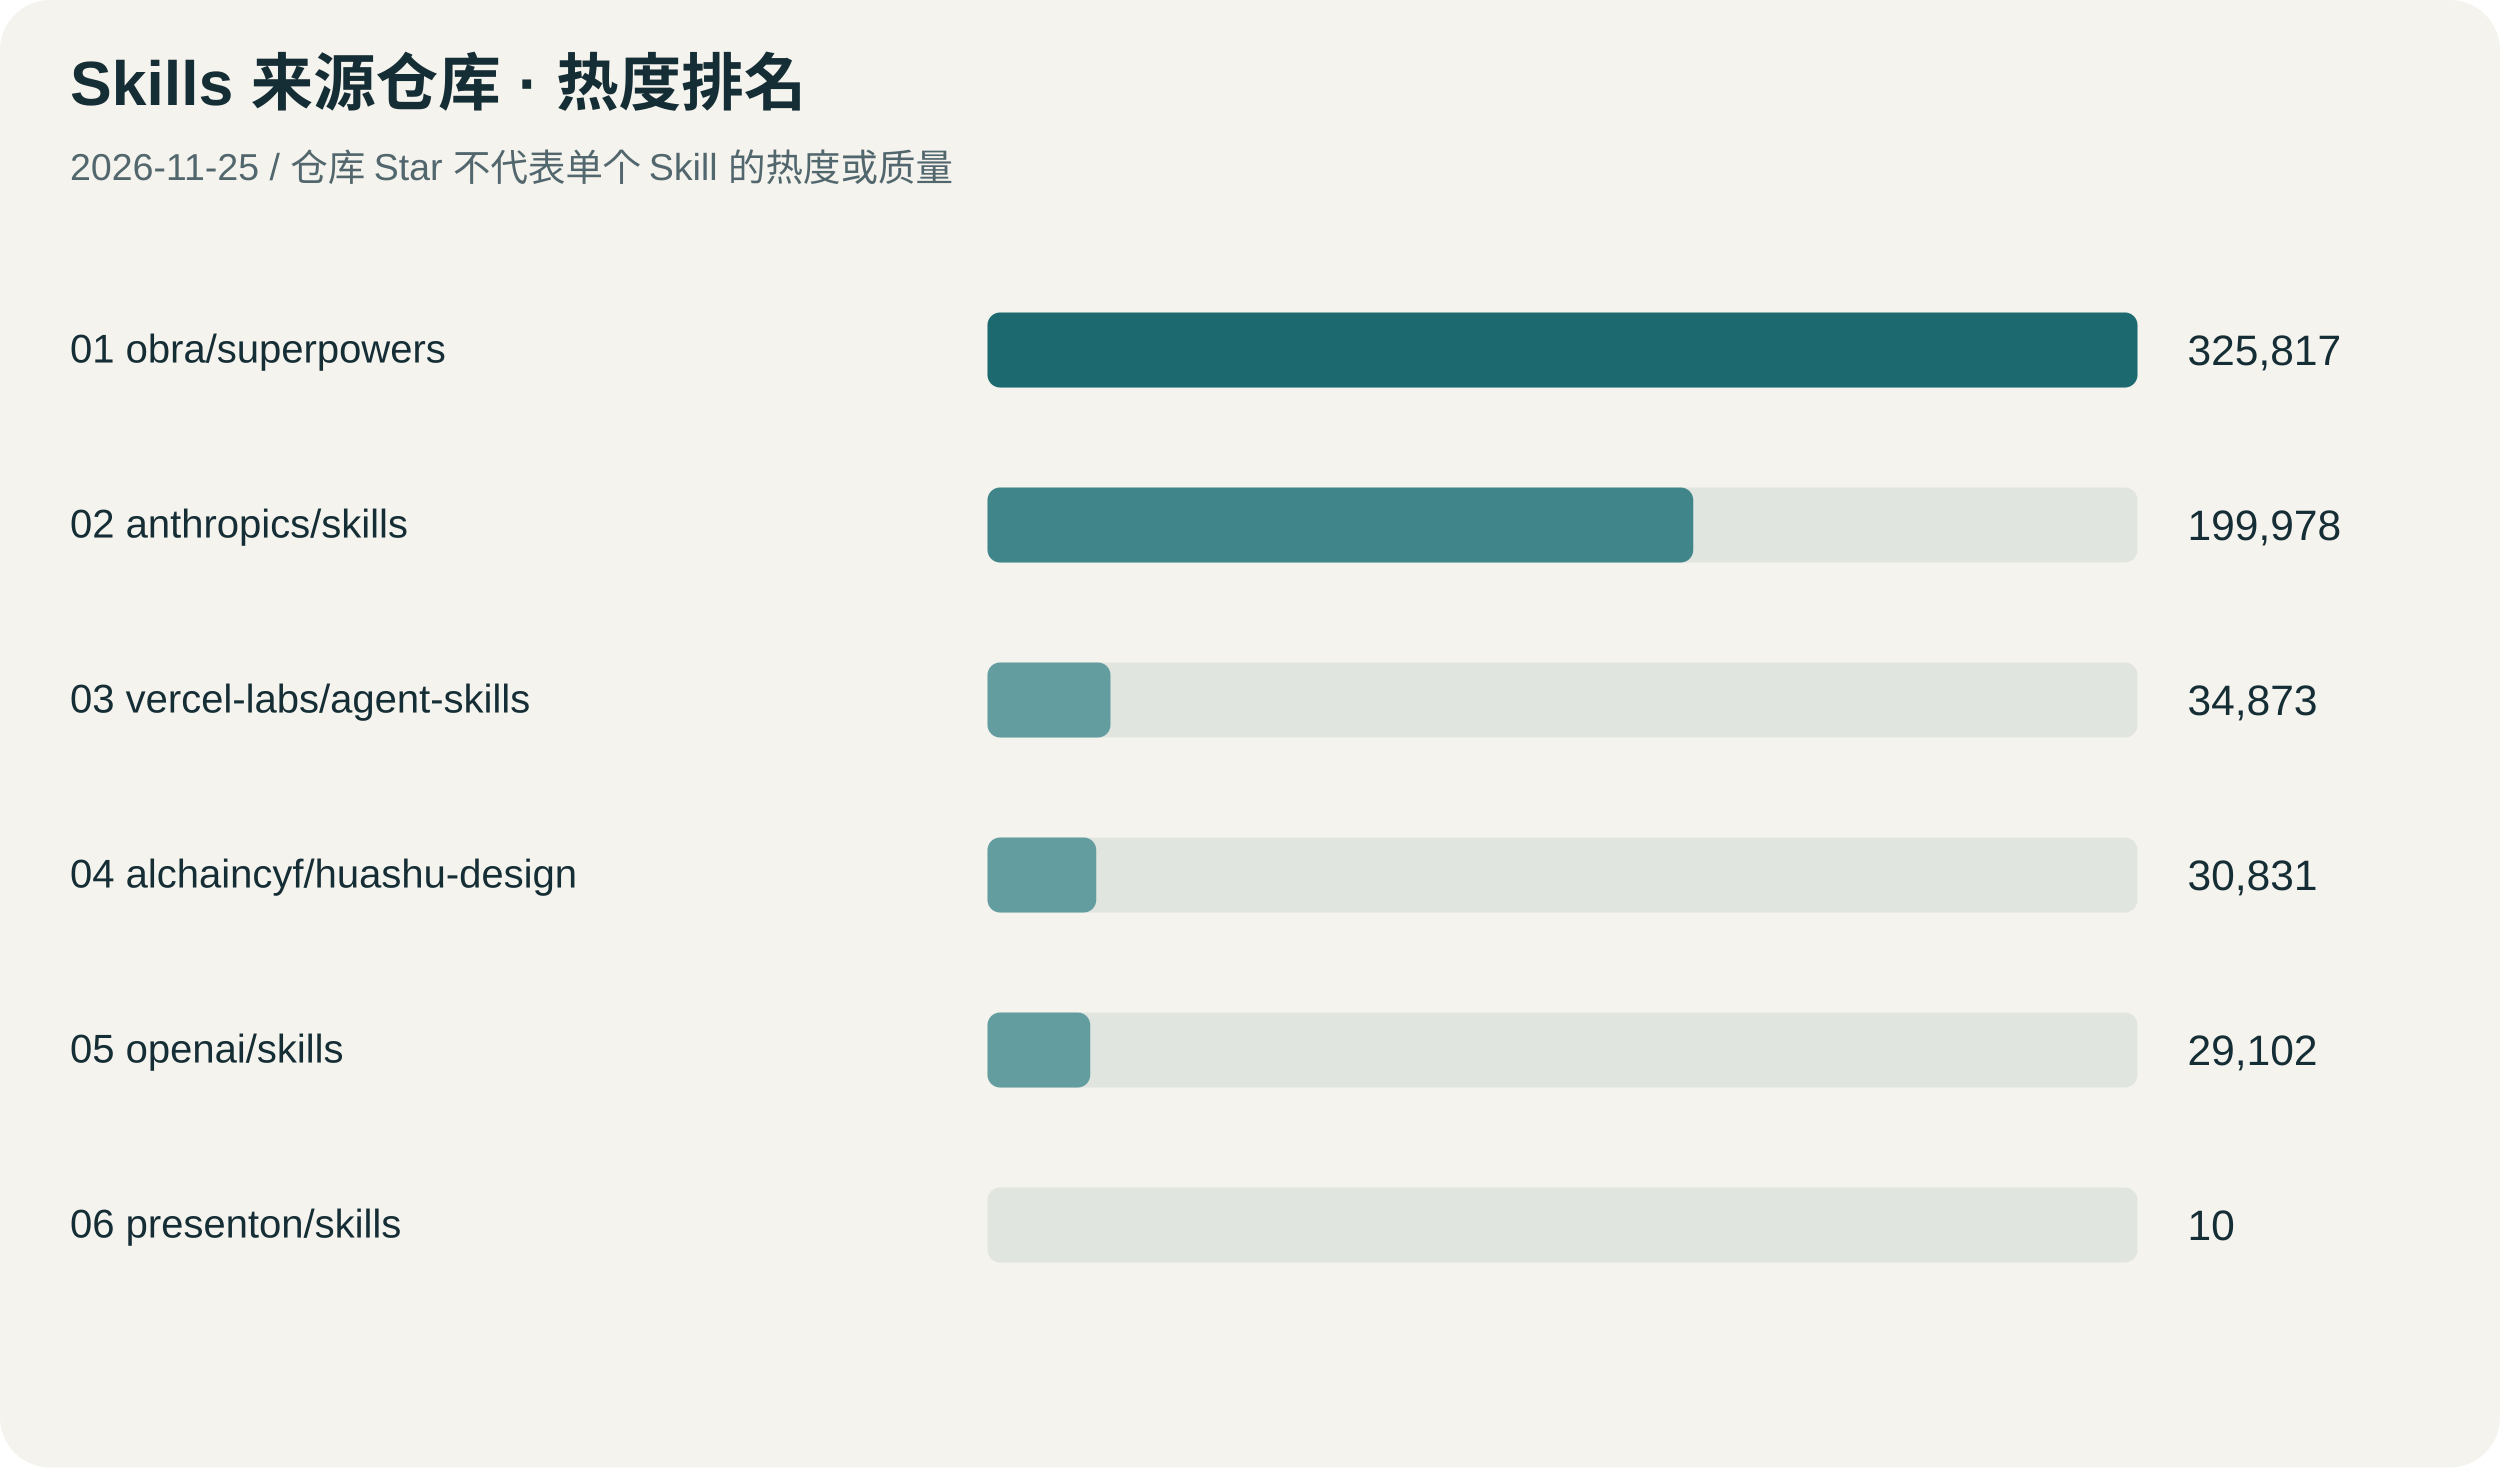
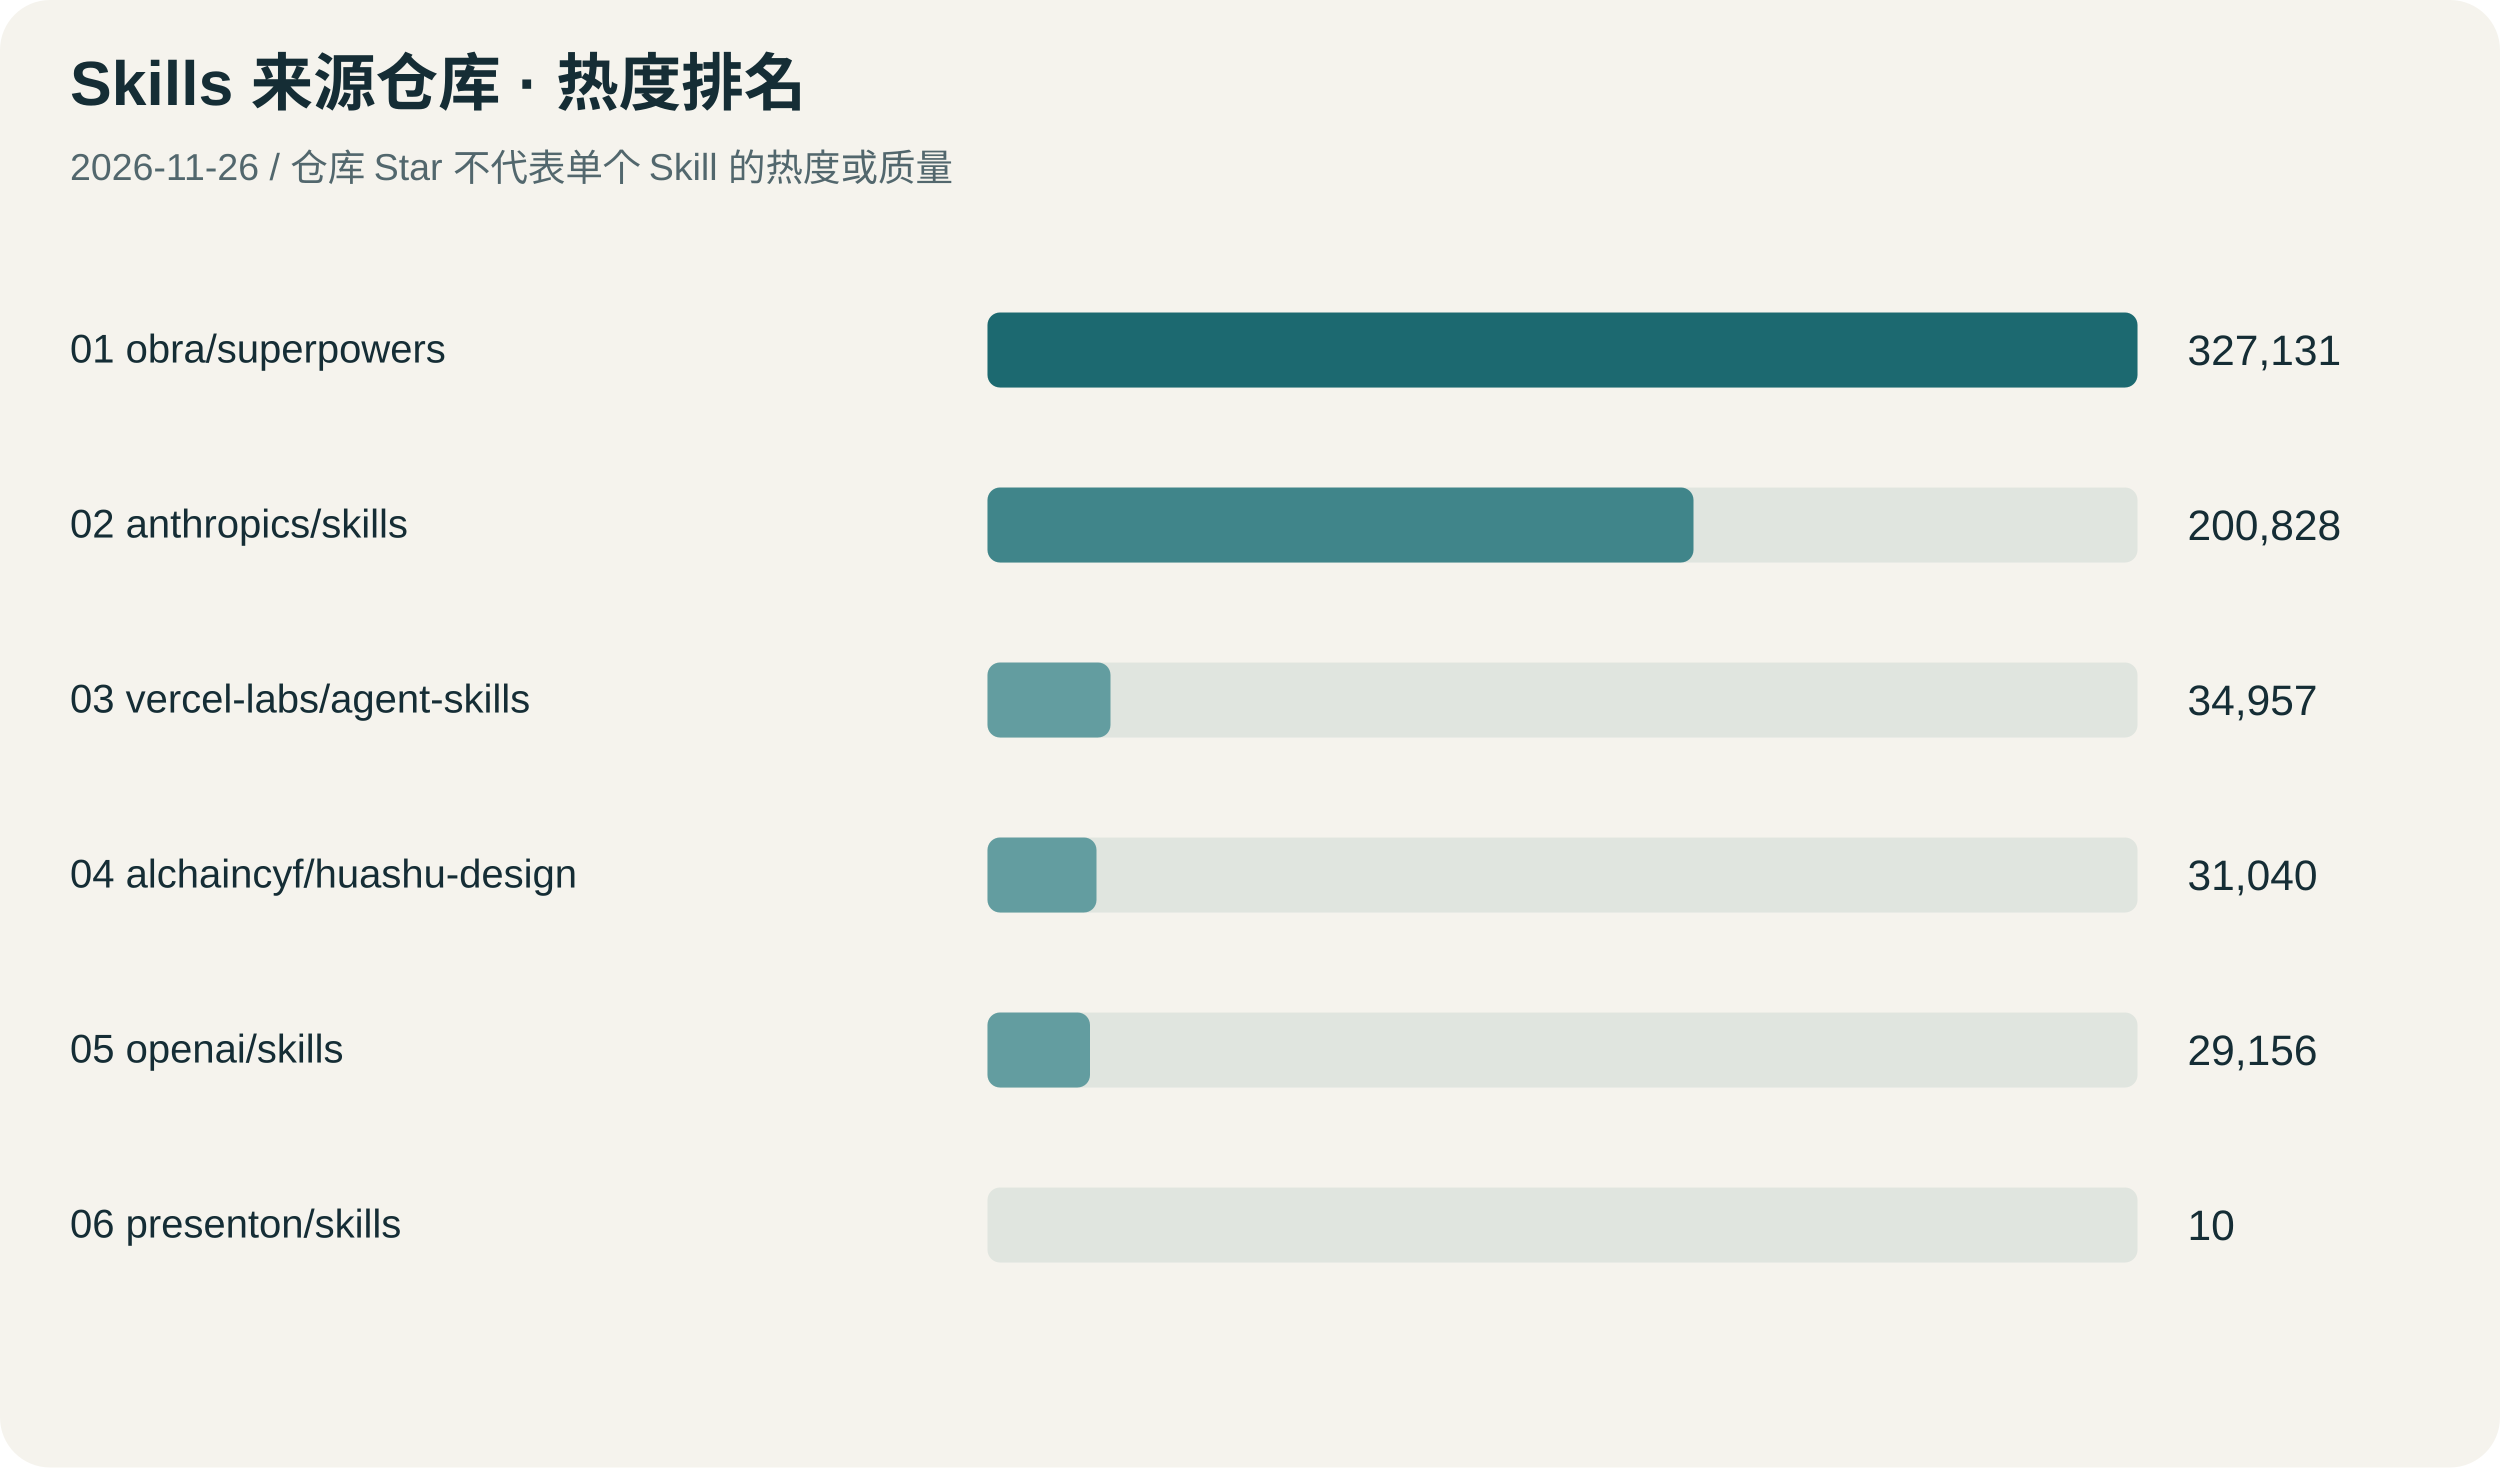
<svg xmlns="http://www.w3.org/2000/svg" viewBox="0 0 1000 587" role="img" aria-labelledby="title desc">
  <rect width="100%" height="100%" rx="20" fill="#f5f3ed" />
  <g font-family="Segoe UI,Microsoft YaHei,Arial,sans-serif" fill="#152d35">
    <text x="28" y="42" font-size="25" font-weight="700">Skills 来源仓库 · 热度排名</text>
-     <text x="28" y="72" font-size="15" fill="#52676d">2026-11-25 / 仓库 Star 不代表单个 Skill 的热度或质量</text>
+     <text x="28" y="72" font-size="15" fill="#52676d">2026-11-26 / 仓库 Star 不代表单个 Skill 的热度或质量</text>
    <text x="28" y="145" font-size="16">01  obra/superpowers</text>
    <rect x="395" y="125" width="460" height="30" rx="5" fill="#e0e5df" />
    <rect x="395" y="125" width="460.0" height="30" rx="5" fill="#1c6970" />
-     <text x="875" y="146" font-size="17">325,817</text>
+     <text x="875" y="146" font-size="17">327,131</text>
    <text x="28" y="215" font-size="16">02  anthropics/skills</text>
    <rect x="395" y="195" width="460" height="30" rx="5" fill="#e0e5df" />
-     <rect x="395" y="195" width="282.3" height="30" rx="5" fill="#40858a" />
-     <text x="875" y="216" font-size="17">199,978</text>
+     <rect x="395" y="195" width="282.4" height="30" rx="5" fill="#40858a" />
+     <text x="875" y="216" font-size="17">200,828</text>
    <text x="28" y="285" font-size="16">03  vercel-labs/agent-skills</text>
    <rect x="395" y="265" width="460" height="30" rx="5" fill="#e0e5df" />
    <rect x="395" y="265" width="49.2" height="30" rx="5" fill="#639da0" />
-     <text x="875" y="286" font-size="17">34,873</text>
+     <text x="875" y="286" font-size="17">34,957</text>
    <text x="28" y="355" font-size="16">04  alchaincyf/huashu-design</text>
    <rect x="395" y="335" width="460" height="30" rx="5" fill="#e0e5df" />
-     <rect x="395" y="335" width="43.5" height="30" rx="5" fill="#639da0" />
-     <text x="875" y="356" font-size="17">30,831</text>
+     <rect x="395" y="335" width="43.6" height="30" rx="5" fill="#639da0" />
+     <text x="875" y="356" font-size="17">31,040</text>
    <text x="28" y="425" font-size="16">05  openai/skills</text>
    <rect x="395" y="405" width="460" height="30" rx="5" fill="#e0e5df" />
-     <rect x="395" y="405" width="41.1" height="30" rx="5" fill="#639da0" />
-     <text x="875" y="426" font-size="17">29,102</text>
+     <rect x="395" y="405" width="41.0" height="30" rx="5" fill="#639da0" />
+     <text x="875" y="426" font-size="17">29,156</text>
    <text x="28" y="495" font-size="16">06  presenton/skills</text>
    <rect x="395" y="475" width="460" height="30" rx="5" fill="#e0e5df" />
    <rect x="395" y="475" width="0.0" height="30" rx="5" fill="#639da0" />
    <text x="875" y="496" font-size="17">10</text>
  </g>
</svg>
